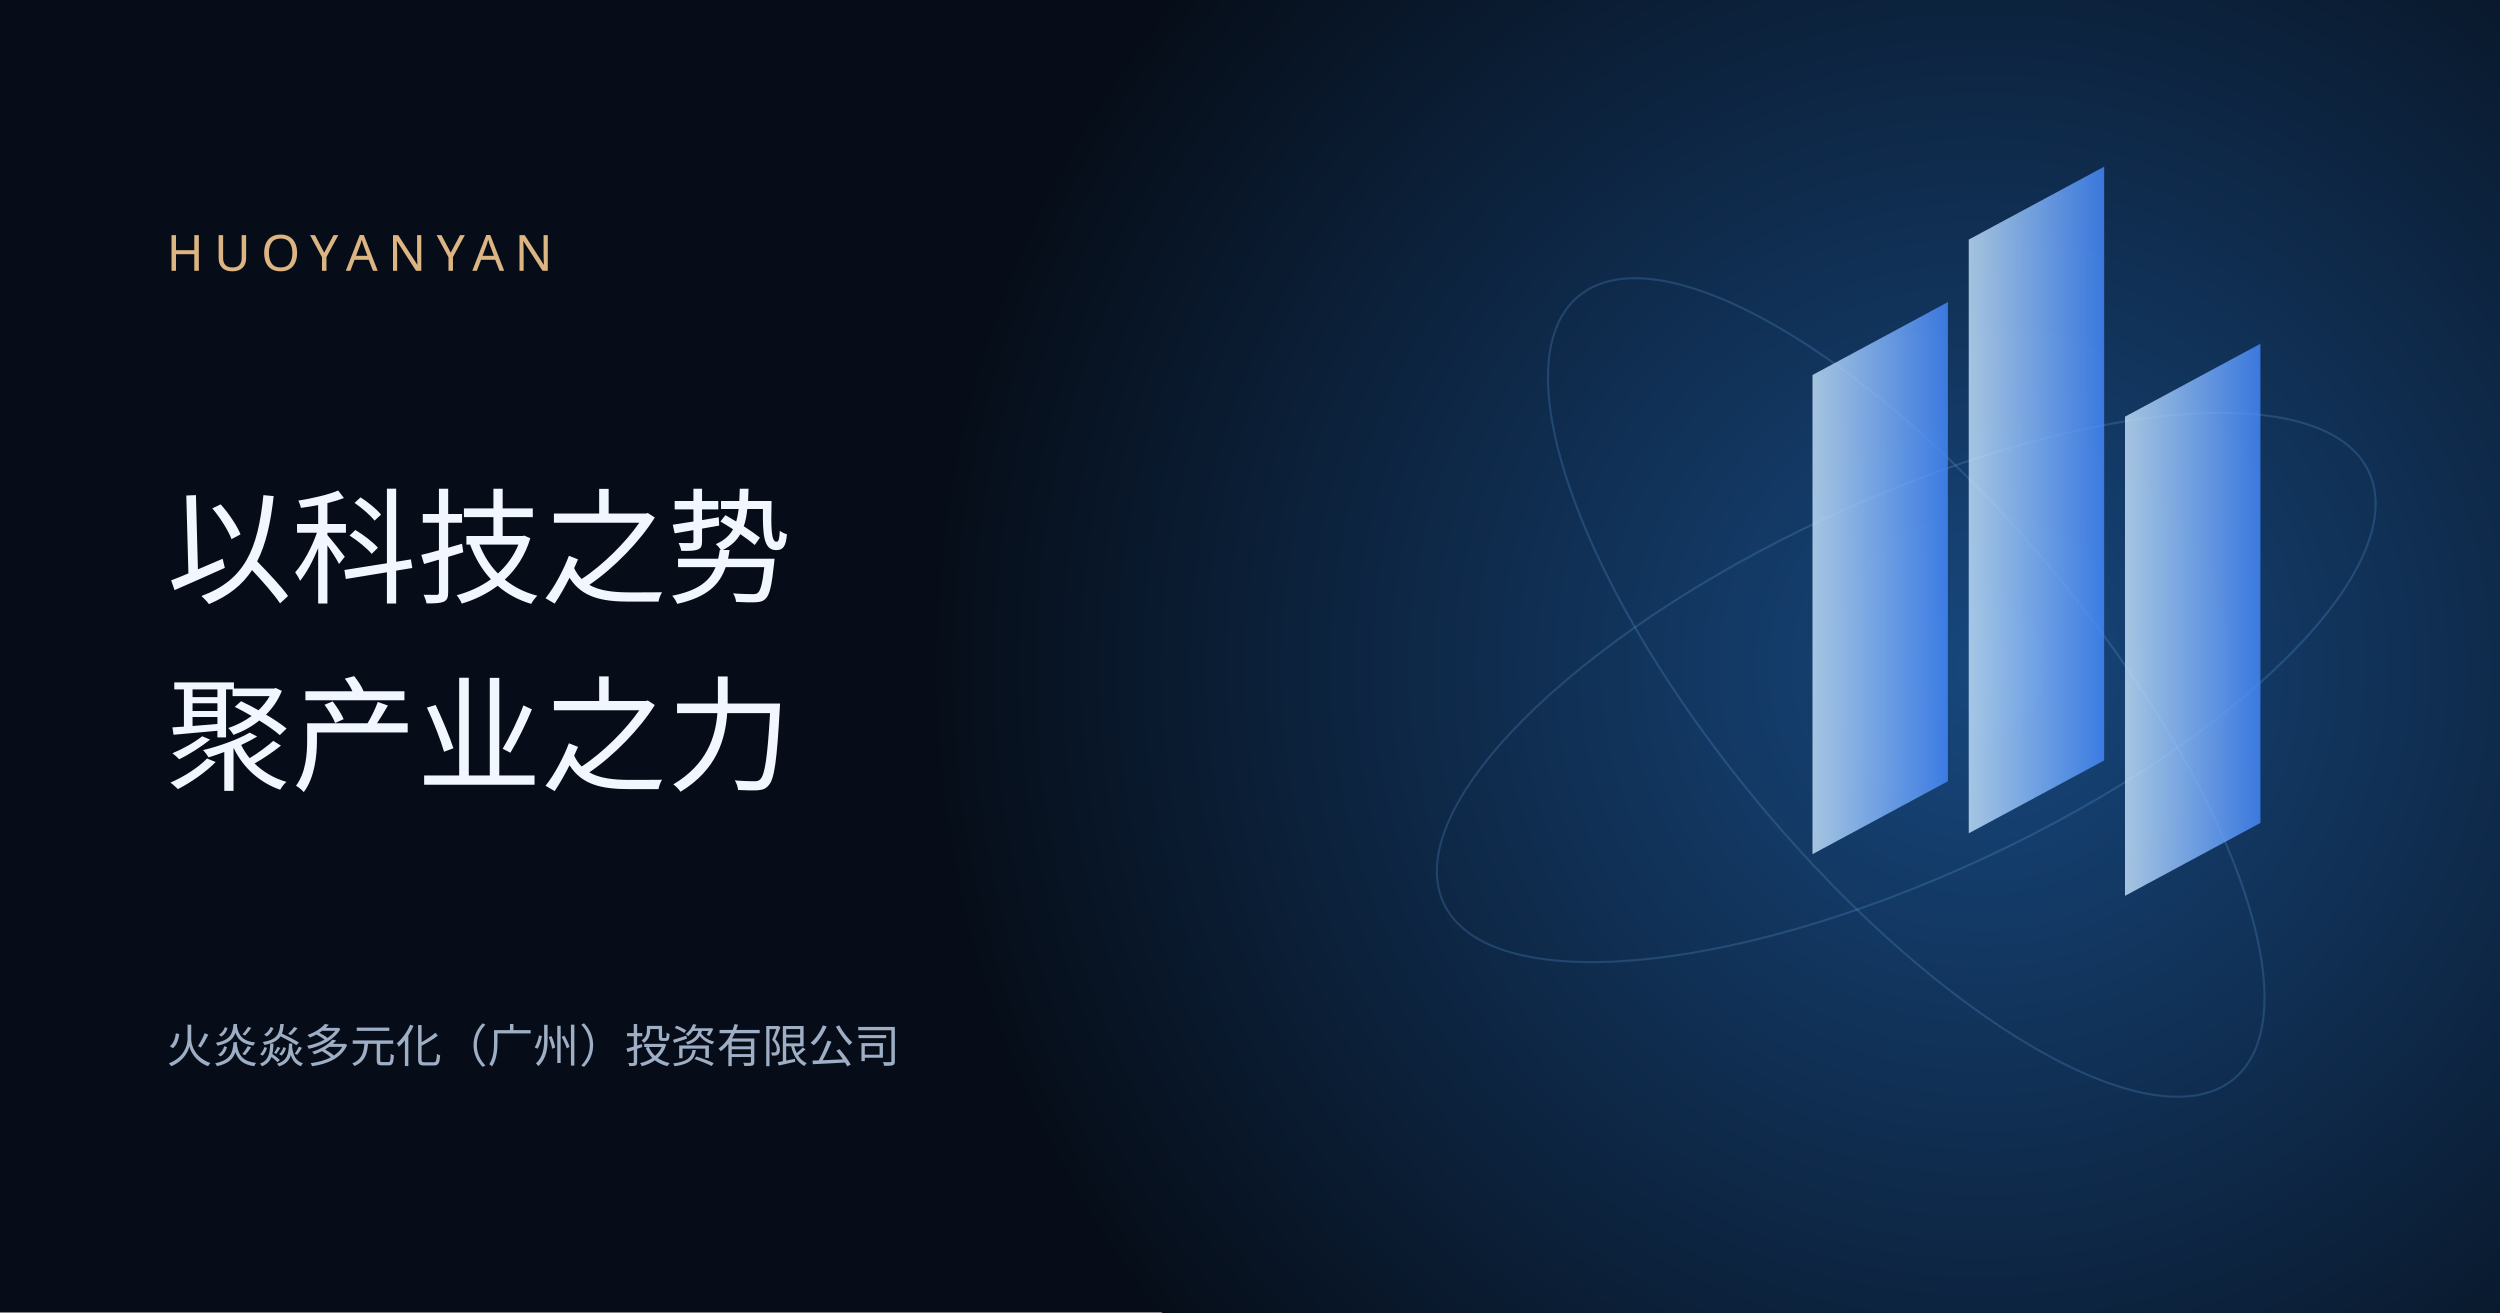
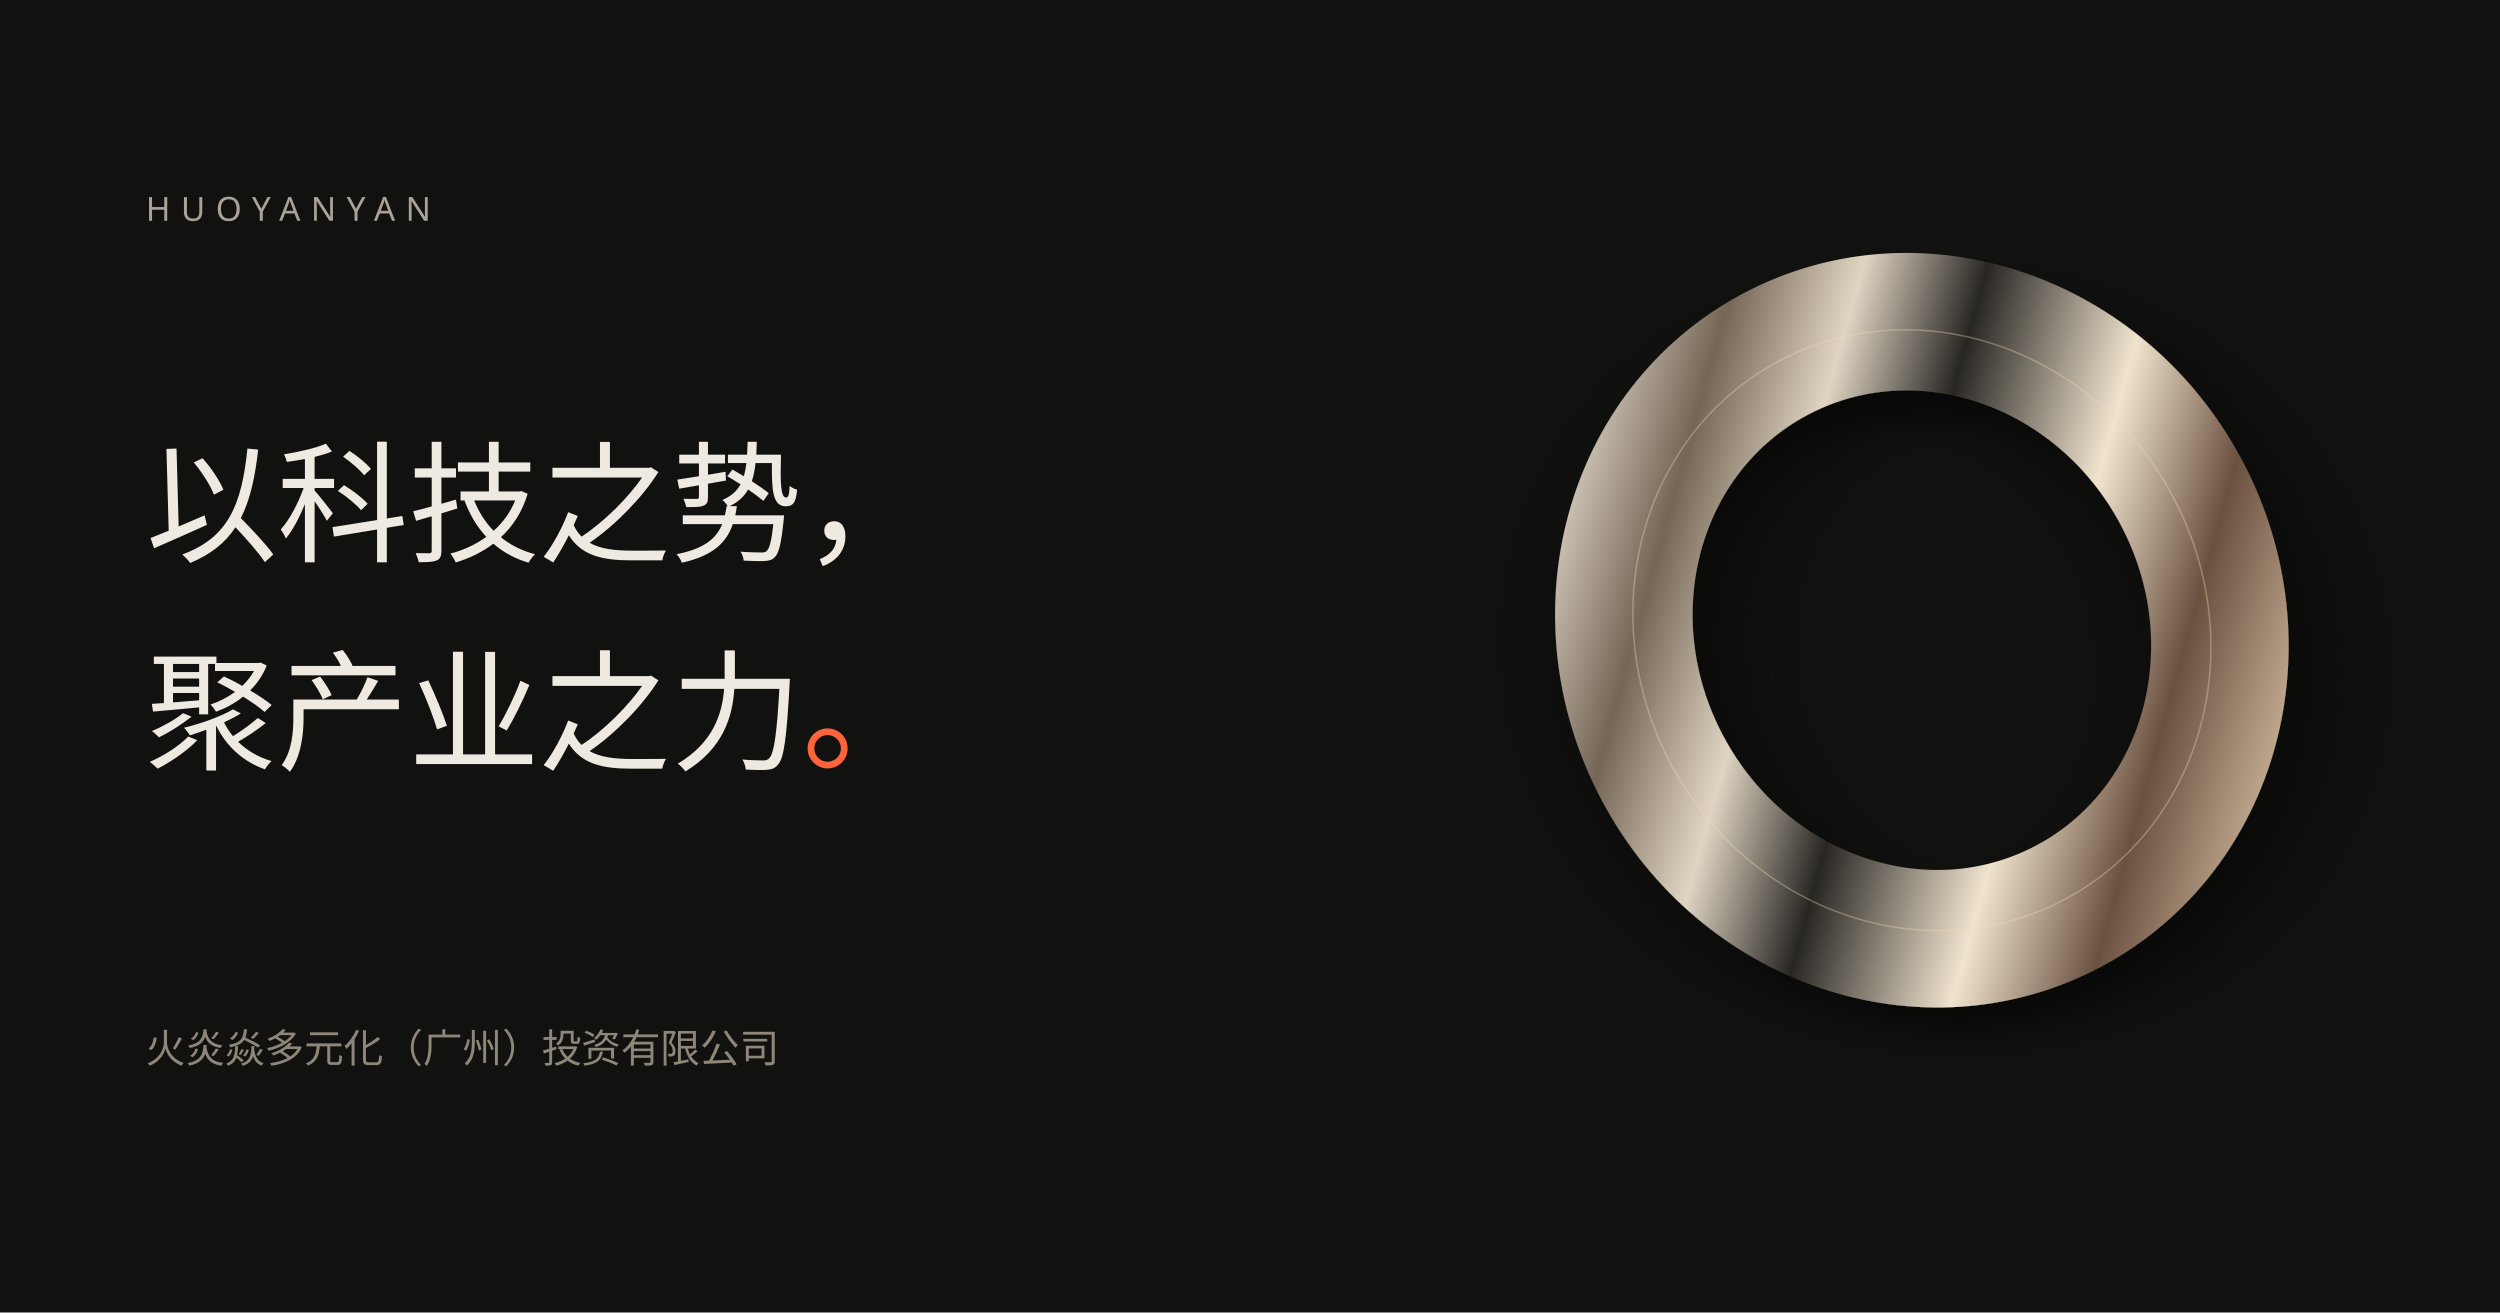
<svg xmlns="http://www.w3.org/2000/svg" width="1200" height="630" viewBox="0 0 1200 630">
-   <defs>
-     <radialGradient id="g">
-       <stop stop-color="#17477d" />
-       <stop offset="1" stop-color="#060d18" />
-     </radialGradient>
-     <linearGradient id="a">
-       <stop stop-color="#c9e7ff" />
-       <stop offset="1" stop-color="#458aff" />
-     </linearGradient>
-   </defs>
-   <rect width="1200" height="630" fill="#060d18" />
-   <circle cx="950" cy="320" r="500" fill="url(#g)" />
-   <g fill="none" stroke="#6eb4f5" stroke-opacity=".2">
-     <ellipse cx="915" cy="330" rx="245" ry="90" transform="rotate(-25 915 330)" />
-     <ellipse cx="915" cy="330" rx="245" ry="90" transform="rotate(50 915 330)" />
+   <rect width="1200" height="630" fill="#111110" />
+   <g transform="translate(660 40) scale(.75)">
+     <defs>
+       <linearGradient id="metal" x1="0" y1="0" x2="1" y2="1">
+         <stop stop-color="#faf2e5" />
+         <stop offset=".18" stop-color="#756655" />
+         <stop offset=".32" stop-color="#e0d5c3" />
+         <stop offset=".46" stop-color="#282623" />
+         <stop offset=".65" stop-color="#f0e4ce" />
+         <stop offset=".8" stop-color="#6b5140" />
+         <stop offset="1" stop-color="#e8d1b4" />
+       </linearGradient>
+       <filter id="s">
+         <feDropShadow dx="5" dy="22" stdDeviation="25" flood-opacity=".55" />
+       </filter>
+     </defs>
+     <g transform="rotate(-28 350 350)" fill="none" filter="url(#s)">
+       <ellipse cx="350" cy="350" rx="188" ry="200" stroke="url(#metal)" stroke-width="88" />
+       <ellipse cx="350" cy="350" rx="182" ry="195" stroke="#f0d9b2" stroke-opacity=".35" stroke-width="1" />
+     </g>
  </g>
-   <g fill="url(#a)" opacity=".8">
-     <path d="m870 180 65-35v230l-65 35Z" />
-     <path d="m945 115 65-35v285l-65 35Z" />
-     <path d="m1020 200 65-35v230l-65 35Z" />
-   </g>
-   <text x="80" y="130" fill="#dcb582" font-size="24" font-family="sans-serif" letter-spacing="5">HUOYANYAN</text>
-   <text x="80" y="285" fill="#f2f6ff" font-size="60" font-family="sans-serif">以科技之势</text>
-   <text x="80" y="375" fill="#f2f6ff" font-size="60" font-family="sans-serif">聚产业之力</text>
-   <text x="80" y="510" fill="#9eaec4" font-size="22" font-family="sans-serif">火炎焱多元化（广州）投资有限公司</text>
+   <text x="70" y="106" fill="#aaa297" font-size="16" font-family="sans-serif" letter-spacing="5">HUOYANYAN</text>
+   <text x="70" y="265" fill="#eeeae2" font-size="63" font-family="sans-serif">以科技之势，</text>
+   <text x="70" y="365" fill="#eeeae2" font-size="63" font-family="sans-serif">聚产业之力<tspan fill="#fc653c">。</tspan>
+   </text>
+   <text x="70" y="510" fill="#8e8678" font-size="19" font-family="sans-serif">火炎焱多元化（广州）投资有限公司</text>
</svg>
